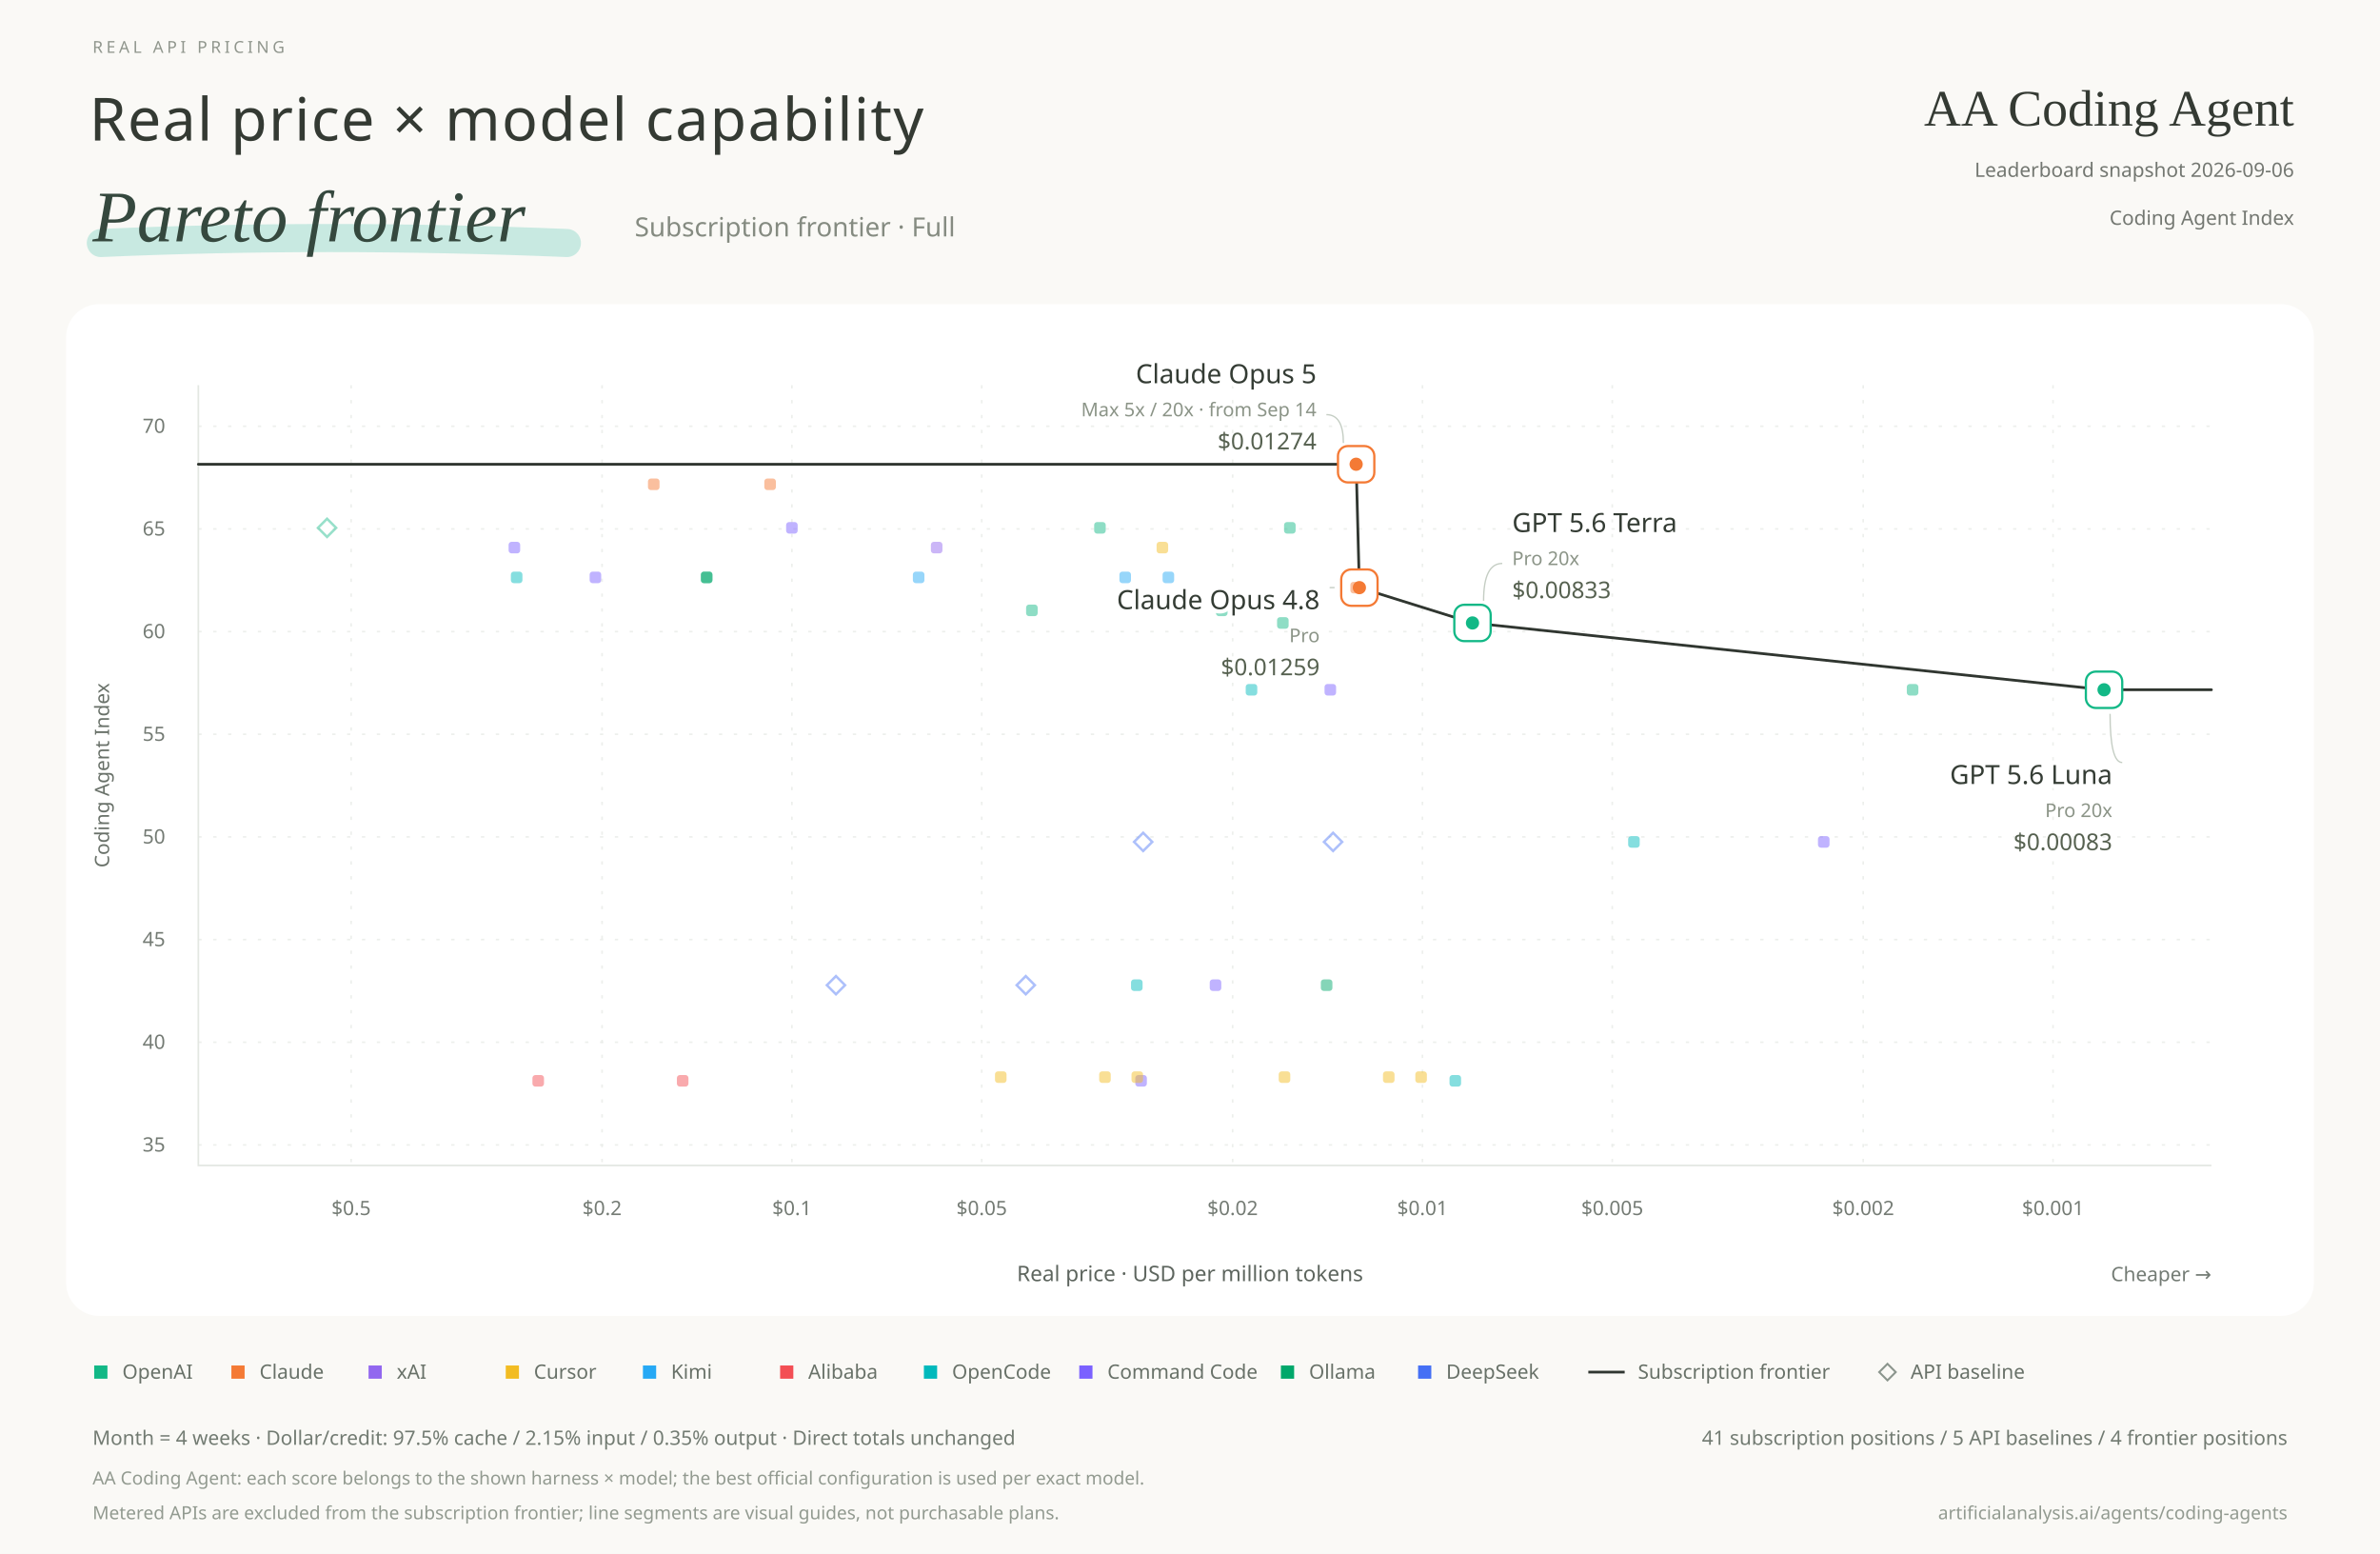
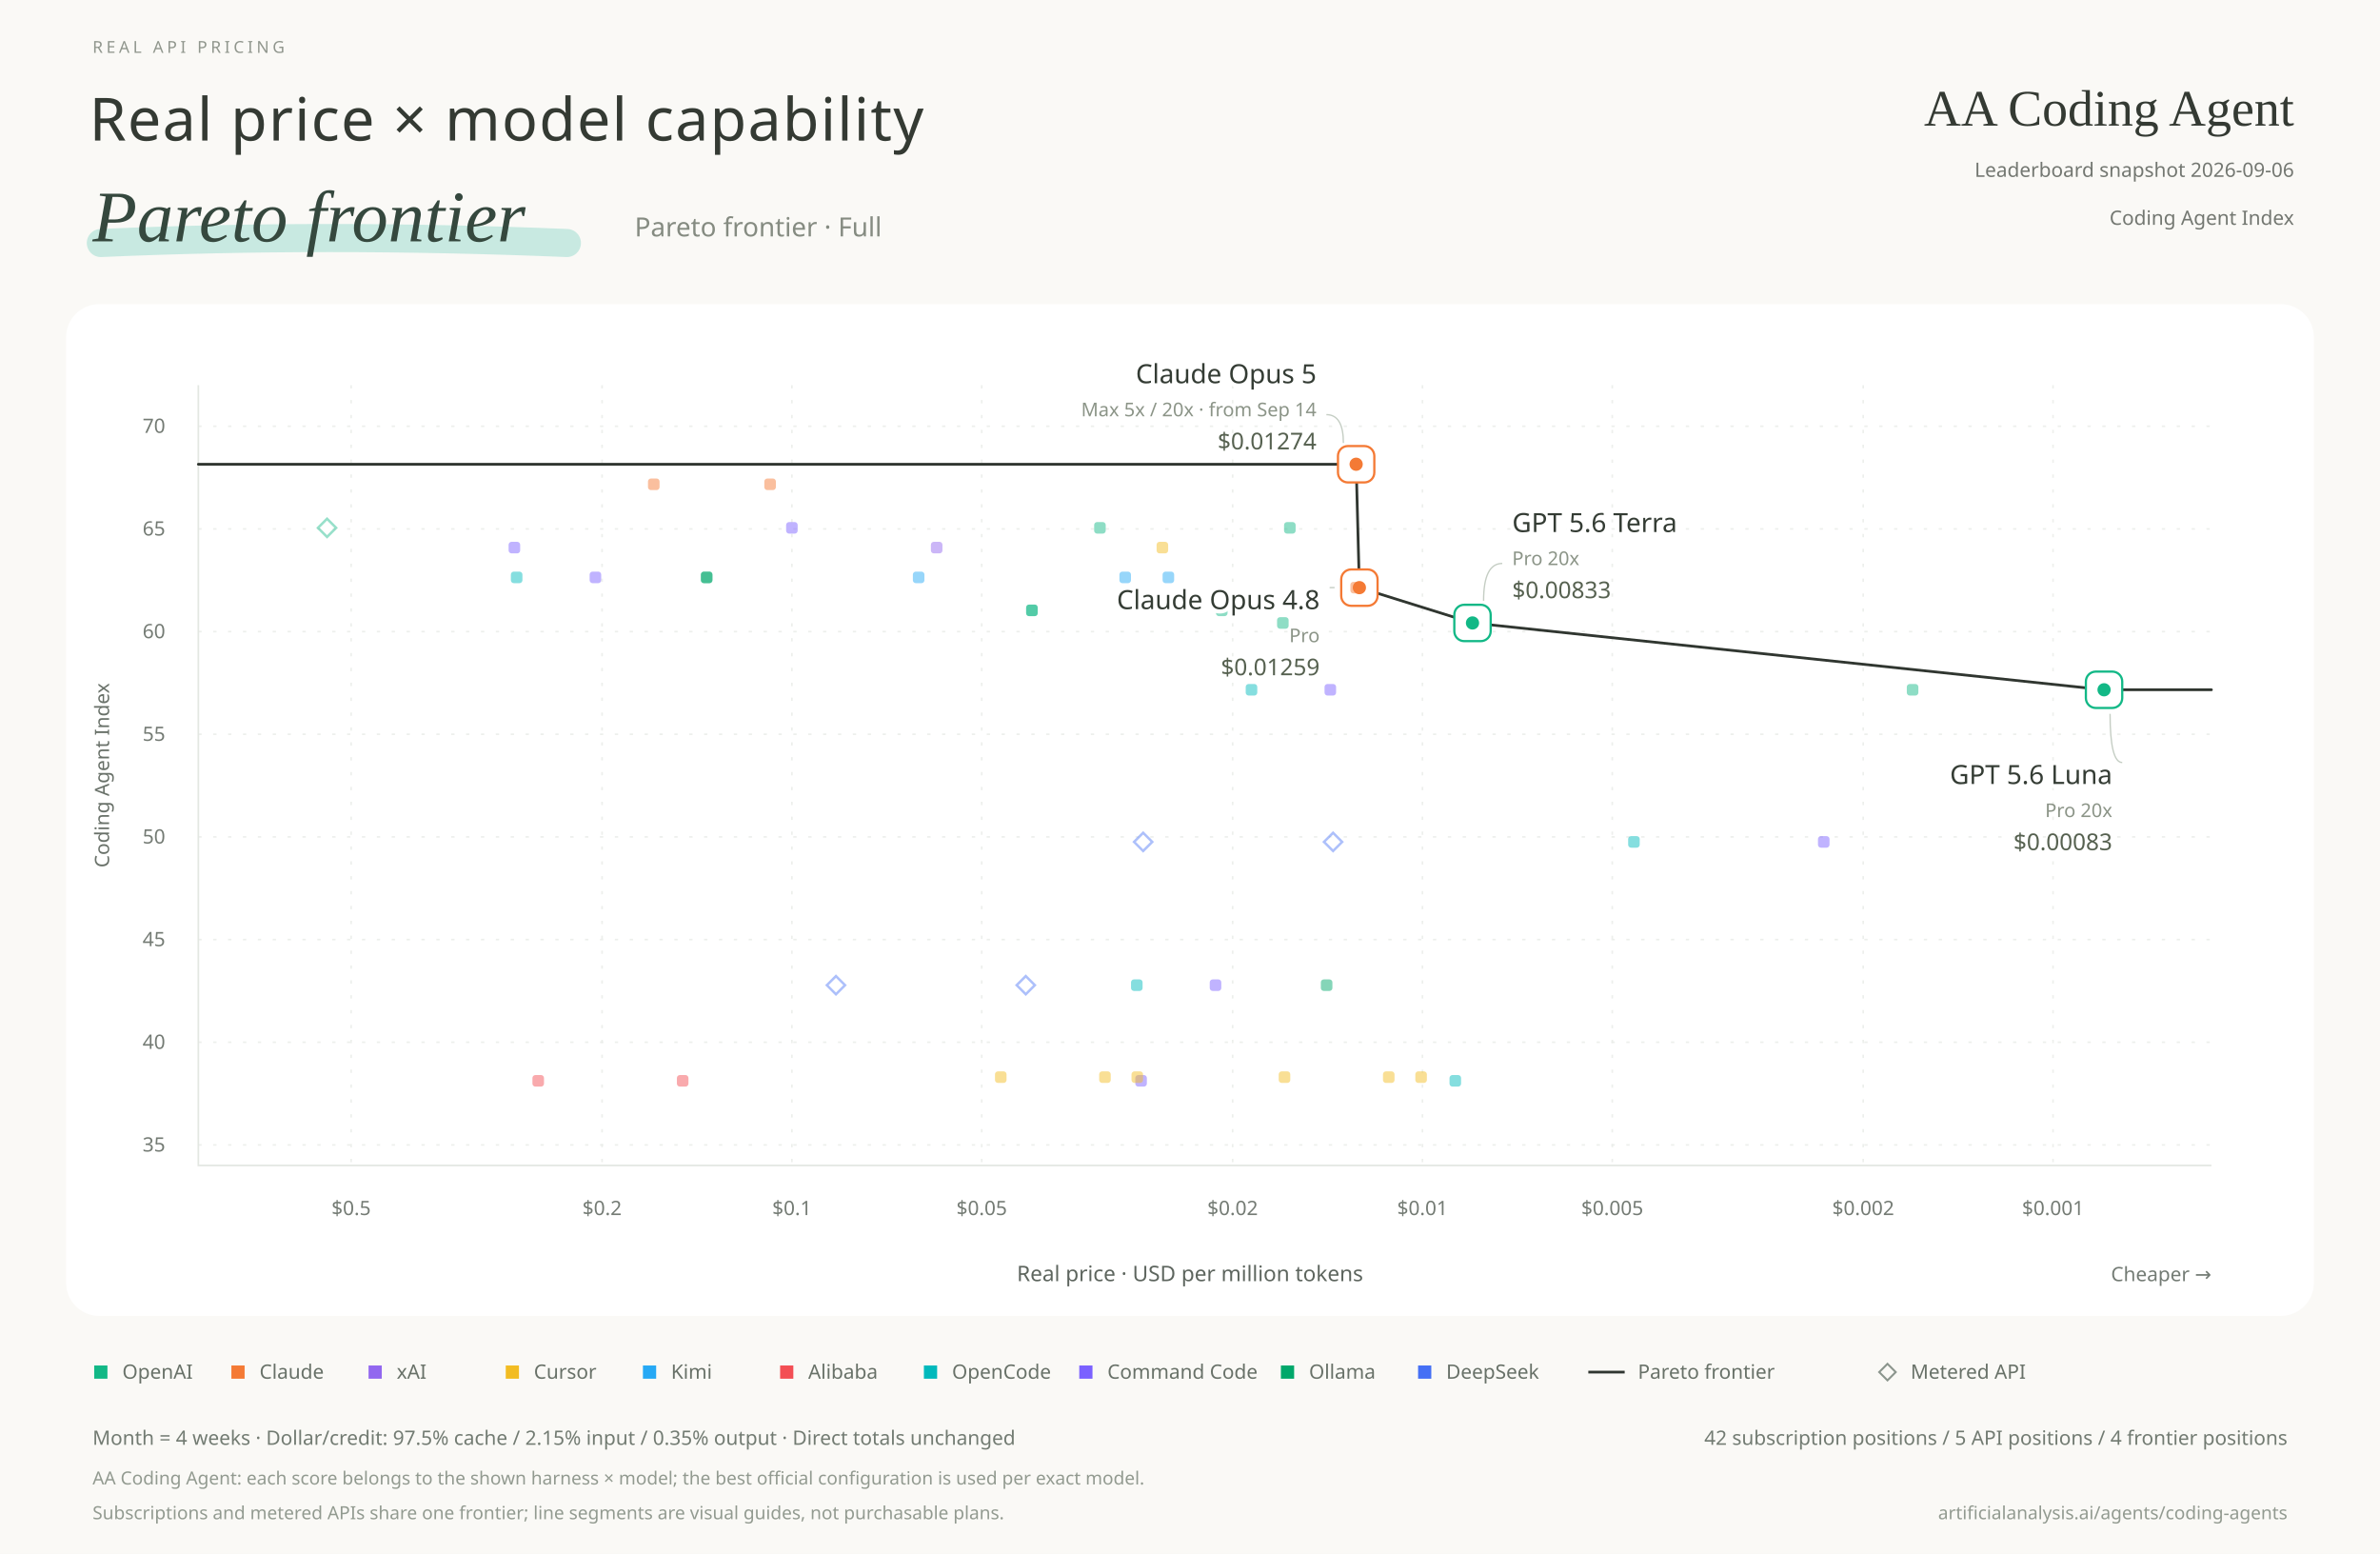
<svg xmlns="http://www.w3.org/2000/svg" width="1440" height="940" viewBox="0 0 1440 940" role="img" aria-labelledby="title desc">
  <style>text{font-family:"Microsoft YaHei","Segoe UI",sans-serif} .serif{font-family:"Times New Roman",serif} .number{font-family:"Segoe UI",sans-serif;font-variant-numeric:tabular-nums} .label-name{paint-order:stroke;stroke:#fff;stroke-width:5px;stroke-linejoin:round} .point:hover{opacity:1}</style>
  <rect width="1440" height="940" fill="#FAF9F6" />
  <text x="56.000" y="32.000" font-size="10" fill="#90968D" text-anchor="start" font-weight="400" letter-spacing="2.1">REAL API PRICING</text>
  <text x="54.000" y="85.000" font-size="36" fill="#343A33" text-anchor="start" font-weight="300" letter-spacing=".8">Real price × model capability</text>
  <path d="M61 147 Q197 141 343 147" stroke="#9FDDD0" stroke-width="17" stroke-linecap="round" opacity=".55" fill="none" />
  <text x="56.000" y="146.000" font-size="44" fill="#35483E" text-anchor="start" font-weight="400" class="serif" font-style="italic">Pareto frontier</text>
-   <text x="384.000" y="143.000" font-size="16" fill="#858B81" text-anchor="start" font-weight="300">Subscription frontier · Full</text>
+   <text x="384.000" y="143.000" font-size="16" fill="#858B81" text-anchor="start" font-weight="300">Pareto frontier · Full</text>
  <text x="1388.000" y="76.000" font-size="31" fill="#343A33" text-anchor="end" font-weight="400" class="serif">AA Coding Agent</text>
  <text x="1388.000" y="107.000" font-size="12" fill="#737771" text-anchor="end" font-weight="400">Leaderboard snapshot  2026-09-06</text>
  <text x="1388.000" y="136.000" font-size="12" fill="#737771" text-anchor="end" font-weight="400">Coding Agent Index</text>
  <rect x="40" y="184" width="1360" height="612" rx="20" fill="#FFFFFF" />
  <path d="M1242.169 233V705" stroke="#E8EBE7" stroke-dasharray="2 7" opacity=".8" />
  <text x="1242.169" y="735.000" font-size="12" fill="#747B74" text-anchor="middle" font-weight="400" class="number">$0.001</text>
  <path d="M1127.320 233V705" stroke="#E8EBE7" stroke-dasharray="2 7" opacity=".8" />
  <text x="1127.320" y="735.000" font-size="12" fill="#747B74" text-anchor="middle" font-weight="400" class="number">$0.002</text>
  <path d="M975.498 233V705" stroke="#E8EBE7" stroke-dasharray="2 7" opacity=".8" />
  <text x="975.498" y="735.000" font-size="12" fill="#747B74" text-anchor="middle" font-weight="400" class="number">$0.005</text>
  <path d="M860.649 233V705" stroke="#E8EBE7" stroke-dasharray="2 7" opacity=".8" />
  <text x="860.649" y="735.000" font-size="12" fill="#747B74" text-anchor="middle" font-weight="400" class="number">$0.01</text>
  <path d="M745.800 233V705" stroke="#E8EBE7" stroke-dasharray="2 7" opacity=".8" />
  <text x="745.800" y="735.000" font-size="12" fill="#747B74" text-anchor="middle" font-weight="400" class="number">$0.02</text>
  <path d="M593.978 233V705" stroke="#E8EBE7" stroke-dasharray="2 7" opacity=".8" />
  <text x="593.978" y="735.000" font-size="12" fill="#747B74" text-anchor="middle" font-weight="400" class="number">$0.05</text>
  <path d="M479.129 233V705" stroke="#E8EBE7" stroke-dasharray="2 7" opacity=".8" />
  <text x="479.129" y="735.000" font-size="12" fill="#747B74" text-anchor="middle" font-weight="400" class="number">$0.1</text>
  <path d="M364.280 233V705" stroke="#E8EBE7" stroke-dasharray="2 7" opacity=".8" />
  <text x="364.280" y="735.000" font-size="12" fill="#747B74" text-anchor="middle" font-weight="400" class="number">$0.2</text>
  <path d="M212.458 233V705" stroke="#E8EBE7" stroke-dasharray="2 7" opacity=".8" />
  <text x="212.458" y="735.000" font-size="12" fill="#747B74" text-anchor="middle" font-weight="400" class="number">$0.5</text>
  <path d="M120 692.579H1338" stroke="#E8EBE7" stroke-dasharray="2 7" opacity=".8" />
  <text x="100.000" y="696.579" font-size="12" fill="#747B74" text-anchor="end" font-weight="400" class="number">35</text>
  <path d="M120 630.474H1338" stroke="#E8EBE7" stroke-dasharray="2 7" opacity=".8" />
  <text x="100.000" y="634.474" font-size="12" fill="#747B74" text-anchor="end" font-weight="400" class="number">40</text>
  <path d="M120 568.368H1338" stroke="#E8EBE7" stroke-dasharray="2 7" opacity=".8" />
  <text x="100.000" y="572.368" font-size="12" fill="#747B74" text-anchor="end" font-weight="400" class="number">45</text>
  <path d="M120 506.263H1338" stroke="#E8EBE7" stroke-dasharray="2 7" opacity=".8" />
  <text x="100.000" y="510.263" font-size="12" fill="#747B74" text-anchor="end" font-weight="400" class="number">50</text>
  <path d="M120 444.158H1338" stroke="#E8EBE7" stroke-dasharray="2 7" opacity=".8" />
  <text x="100.000" y="448.158" font-size="12" fill="#747B74" text-anchor="end" font-weight="400" class="number">55</text>
  <path d="M120 382.053H1338" stroke="#E8EBE7" stroke-dasharray="2 7" opacity=".8" />
  <text x="100.000" y="386.053" font-size="12" fill="#747B74" text-anchor="end" font-weight="400" class="number">60</text>
  <path d="M120 319.947H1338" stroke="#E8EBE7" stroke-dasharray="2 7" opacity=".8" />
  <text x="100.000" y="323.947" font-size="12" fill="#747B74" text-anchor="end" font-weight="400" class="number">65</text>
  <path d="M120 257.842H1338" stroke="#E8EBE7" stroke-dasharray="2 7" opacity=".8" />
  <text x="100.000" y="261.842" font-size="12" fill="#747B74" text-anchor="end" font-weight="400" class="number">70</text>
  <path d="M120 233V705H1338" fill="none" stroke="#E3E7E2" />
  <text x="66.000" y="469.000" font-size="12" fill="#697169" text-anchor="middle" font-weight="400" transform="rotate(-90 66 469.0)">Coding Agent Index</text>
  <text x="720.000" y="775.000" font-size="13" fill="#5D655E" text-anchor="middle" font-weight="400">Real price · USD per million tokens</text>
  <text x="1338.000" y="775.000" font-size="12" fill="#737B74" text-anchor="end" font-weight="400">Cheaper →</text>
  <path id="frontier" d="M120.000,280.824 L820.525,280.824 L822.487,355.465 L890.924,376.835 L1273.042,417.253 L1338.000,417.253" fill="none" stroke="#303630" stroke-width="1.65" stroke-linecap="round" stroke-linejoin="round" />
  <g class="point" data-billing="subscription" data-frontier="false" data-price="0.03247" data-score="65.0524" data-x="665.508" data-y="319.297" transform="translate(665.508 319.297)">
    <rect x="-3.5" y="-3.5" width="7" height="7" rx="1.8" fill="#12B886" opacity=".48" />
  </g>
  <g class="point" data-billing="subscription" data-frontier="false" data-price="0.01623" data-score="65.0524" data-x="780.408" data-y="319.297" transform="translate(780.408 319.297)">
    <rect x="-3.5" y="-3.5" width="7" height="7" rx="1.8" fill="#12B886" opacity=".48" />
  </g>
  <g class="point" data-billing="subscription" data-frontier="true" data-price="0.01259" data-score="62.1405" data-x="822.487" data-y="355.465" transform="translate(822.487 355.465)">
    <rect x="-11" y="-11" width="22" height="22" rx="6" fill="#FFF" stroke="#F47A35" stroke-width="1.35" />
    <circle r="4" fill="#F47A35" />
  </g>
  <g class="point" data-billing="subscription" data-frontier="true" data-price="0.01274" data-score="68.1498" data-x="820.525" data-y="280.824" transform="translate(820.525 280.824)">
    <rect x="-11" y="-11" width="22" height="22" rx="6" fill="#FFF" stroke="#F47A35" stroke-width="1.35" />
    <circle r="4" fill="#F47A35" />
  </g>
  <g class="point" data-billing="subscription" data-frontier="false" data-price="0.02529" data-score="62.6388" data-x="706.916" data-y="349.276" transform="translate(706.916 349.276)">
    <rect x="-3.5" y="-3.5" width="7" height="7" rx="1.8" fill="#26A9F5" opacity=".48" />
  </g>
  <g class="point" data-billing="subscription" data-frontier="false" data-price="0.06295" data-score="62.6388" data-x="555.816" data-y="349.276" transform="translate(555.816 349.276)">
    <rect x="-3.5" y="-3.5" width="7" height="7" rx="1.8" fill="#26A9F5" opacity=".48" />
  </g>
  <g class="point" data-billing="subscription" data-frontier="false" data-price="0.02961" data-score="62.6388" data-x="680.786" data-y="349.276" transform="translate(680.786 349.276)">
    <rect x="-3.5" y="-3.5" width="7" height="7" rx="1.8" fill="#26A9F5" opacity=".48" />
  </g>
  <g class="point" data-billing="subscription" data-frontier="false" data-price="0.14901" data-score="38.1218" data-x="413.044" data-y="653.803" transform="translate(413.044 653.803)">
    <rect x="-3.5" y="-3.5" width="7" height="7" rx="1.8" fill="#F34E54" opacity=".48" />
  </g>
  <g class="point" data-billing="subscription" data-frontier="false" data-price="0.25253" data-score="38.1218" data-x="325.639" data-y="653.803" transform="translate(325.639 653.803)">
    <rect x="-3.5" y="-3.5" width="7" height="7" rx="1.8" fill="#F34E54" opacity=".48" />
  </g>
  <g class="point" data-billing="subscription" data-frontier="false" data-price="0.01867" data-score="57.1661" data-x="757.202" data-y="417.253" transform="translate(757.202 417.253)">
    <rect x="-3.5" y="-3.5" width="7" height="7" rx="1.8" fill="#00B9BC" opacity=".48" />
  </g>
  <g class="point" data-billing="subscription" data-frontier="false" data-price="0.27322" data-score="62.6388" data-x="312.591" data-y="349.276" transform="translate(312.591 349.276)">
    <rect x="-3.5" y="-3.5" width="7" height="7" rx="1.8" fill="#00B9BC" opacity=".48" />
  </g>
  <g class="point" data-billing="subscription" data-frontier="false" data-price="0.00887" data-score="38.1218" data-x="880.517" data-y="653.803" transform="translate(880.517 653.803)">
    <rect x="-3.5" y="-3.5" width="7" height="7" rx="1.8" fill="#00B9BC" opacity=".48" />
  </g>
  <g class="point" data-billing="subscription" data-frontier="false" data-price="0.02838" data-score="42.7797" data-x="687.816" data-y="595.947" transform="translate(687.816 595.947)">
    <rect x="-3.5" y="-3.5" width="7" height="7" rx="1.8" fill="#00B9BC" opacity=".48" />
  </g>
  <g class="point" data-billing="subscription" data-frontier="false" data-price="0.00462" data-score="49.7576" data-x="988.595" data-y="509.274" transform="translate(988.595 509.274)">
    <rect x="-3.5" y="-3.5" width="7" height="7" rx="1.8" fill="#00B9BC" opacity=".48" />
  </g>
  <g class="point" data-billing="subscription" data-frontier="false" data-price="0.1" data-score="65.0524" data-x="479.129" data-y="319.297" transform="translate(479.129 319.297)">
    <rect x="-3.5" y="-3.5" width="7" height="7" rx="1.8" fill="#7B61FF" opacity=".48" />
  </g>
  <g class="point" data-billing="subscription" data-frontier="false" data-price="0.00231" data-score="49.7576" data-x="1103.443" data-y="509.274" transform="translate(1103.443 509.274)">
    <rect x="-3.5" y="-3.5" width="7" height="7" rx="1.8" fill="#7B61FF" opacity=".48" />
  </g>
  <g class="point" data-billing="subscription" data-frontier="false" data-price="0.02794" data-score="38.1218" data-x="690.405" data-y="653.803" transform="translate(690.405 653.803)">
    <rect x="-3.5" y="-3.5" width="7" height="7" rx="1.8" fill="#7B61FF" opacity=".48" />
  </g>
  <g class="point" data-billing="subscription" data-frontier="false" data-price="0.02129" data-score="42.7797" data-x="735.443" data-y="595.947" transform="translate(735.443 595.947)">
    <rect x="-3.5" y="-3.5" width="7" height="7" rx="1.8" fill="#7B61FF" opacity=".48" />
  </g>
  <g class="point" data-billing="subscription" data-frontier="false" data-price="0.014" data-score="57.1661" data-x="804.898" data-y="417.253" transform="translate(804.898 417.253)">
    <rect x="-3.5" y="-3.5" width="7" height="7" rx="1.8" fill="#7B61FF" opacity=".48" />
  </g>
  <g class="point" data-billing="subscription" data-frontier="false" data-price="0.20492" data-score="62.6388" data-x="360.254" data-y="349.276" transform="translate(360.254 349.276)">
    <rect x="-3.5" y="-3.5" width="7" height="7" rx="1.8" fill="#7B61FF" opacity=".48" />
  </g>
  <g class="point" data-billing="subscription" data-frontier="false" data-price="0.27548" data-score="64.09" data-x="311.226" data-y="331.251" transform="translate(311.226 331.251)">
    <rect x="-3.5" y="-3.5" width="7" height="7" rx="1.8" fill="#7B61FF" opacity=".48" />
  </g>
  <g class="point" data-billing="subscription" data-frontier="false" data-price="0.01419" data-score="42.7797" data-x="802.665" data-y="595.947" transform="translate(802.665 595.947)">
    <rect x="-3.5" y="-3.5" width="7" height="7" rx="1.8" fill="#00A86B" opacity=".48" />
  </g>
  <g class="point" data-billing="subscription" data-frontier="false" data-price="0.13652" data-score="62.6388" data-x="427.549" data-y="349.276" transform="translate(427.549 349.276)">
    <rect x="-3.5" y="-3.5" width="7" height="7" rx="1.8" fill="#00A86B" opacity=".48" />
  </g>
  <g class="point" data-billing="subscription" data-frontier="false" data-price="0.1365" data-score="62.6388" data-x="427.573" data-y="349.276" transform="translate(427.573 349.276)">
    <rect x="-3.5" y="-3.5" width="7" height="7" rx="1.8" fill="#00A86B" opacity=".48" />
  </g>
  <g class="point" data-billing="subscription" data-frontier="false" data-price="0.01665" data-score="60.4201" data-x="776.175" data-y="376.835" transform="translate(776.175 376.835)">
    <rect x="-3.5" y="-3.5" width="7" height="7" rx="1.8" fill="#12B886" opacity=".48" />
  </g>
  <g class="point" data-billing="subscription" data-frontier="false" data-price="0.00167" data-score="57.1661" data-x="1157.198" data-y="417.253" transform="translate(1157.198 417.253)">
    <rect x="-3.5" y="-3.5" width="7" height="7" rx="1.8" fill="#12B886" opacity=".48" />
  </g>
+   <g class="point" data-billing="subscription" data-frontier="false" data-price="0.04162" data-score="61.0333" data-x="624.373" data-y="369.218" transform="translate(624.373 369.218)">
+     <rect x="-3.5" y="-3.5" width="7" height="7" rx="1.8" fill="#12B886" opacity=".48" />
+   </g>
  <g class="point" data-billing="subscription" data-frontier="false" data-price="0.04163" data-score="61.0333" data-x="624.333" data-y="369.218" transform="translate(624.333 369.218)">
    <rect x="-3.5" y="-3.5" width="7" height="7" rx="1.8" fill="#12B886" opacity=".48" />
  </g>
  <g class="point" data-billing="subscription" data-frontier="true" data-price="0.00833" data-score="60.4201" data-x="890.924" data-y="376.835" transform="translate(890.924 376.835)">
    <rect x="-11" y="-11" width="22" height="22" rx="6" fill="#FFF" stroke="#12B886" stroke-width="1.35" />
    <circle r="4" fill="#12B886" />
  </g>
  <g class="point" data-billing="subscription" data-frontier="true" data-price="0.00083" data-score="57.1661" data-x="1273.042" data-y="417.253" transform="translate(1273.042 417.253)">
    <rect x="-11" y="-11" width="22" height="22" rx="6" fill="#FFF" stroke="#12B886" stroke-width="1.35" />
    <circle r="4" fill="#12B886" />
  </g>
  <g class="point" data-billing="subscription" data-frontier="false" data-price="0.02081" data-score="61.0333" data-x="739.222" data-y="369.218" transform="translate(739.222 369.218)">
    <rect x="-3.5" y="-3.5" width="7" height="7" rx="1.8" fill="#12B886" opacity=".48" />
  </g>
  <g class="point" data-billing="subscription" data-frontier="false" data-price="0.01274" data-score="62.1405" data-x="820.525" data-y="355.465" transform="translate(820.525 355.465)">
    <rect x="-3.5" y="-3.5" width="7" height="7" rx="1.8" fill="#F47A35" opacity=".48" />
  </g>
-   <g class="point" data-billing="subscription" data-frontier="false" data-price="0.16561" data-score="67.1728" data-x="395.543" data-y="292.959" transform="translate(395.543 292.959)">
+   <g class="point" data-billing="subscription" data-frontier="false" data-price="0.1656" data-score="67.1728" data-x="395.553" data-y="292.959" transform="translate(395.553 292.959)">
    <rect x="-3.5" y="-3.5" width="7" height="7" rx="1.8" fill="#F47A35" opacity=".48" />
  </g>
  <g class="point" data-billing="subscription" data-frontier="false" data-price="0.10828" data-score="67.1728" data-x="465.948" data-y="292.959" transform="translate(465.948 292.959)">
    <rect x="-3.5" y="-3.5" width="7" height="7" rx="1.8" fill="#F47A35" opacity=".48" />
  </g>
  <g class="point" data-billing="subscription" data-frontier="false" data-price="0.01005" data-score="38.3008" data-x="859.822" data-y="651.580" transform="translate(859.822 651.580)">
    <rect x="-3.5" y="-3.5" width="7" height="7" rx="1.8" fill="#F2BC22" opacity=".48" />
  </g>
  <g class="point" data-billing="subscription" data-frontier="false" data-price="0.02585" data-score="64.09" data-x="703.287" data-y="331.251" transform="translate(703.287 331.251)">
    <rect x="-3.5" y="-3.5" width="7" height="7" rx="1.8" fill="#F2BC22" opacity=".48" />
  </g>
  <g class="point" data-billing="subscription" data-frontier="false" data-price="0.01655" data-score="38.3008" data-x="777.173" data-y="651.580" transform="translate(777.173 651.580)">
    <rect x="-3.5" y="-3.5" width="7" height="7" rx="1.8" fill="#F2BC22" opacity=".48" />
  </g>
  <g class="point" data-billing="subscription" data-frontier="false" data-price="0.01131" data-score="38.3008" data-x="840.252" data-y="651.580" transform="translate(840.252 651.580)">
    <rect x="-3.5" y="-3.5" width="7" height="7" rx="1.8" fill="#F2BC22" opacity=".48" />
  </g>
  <g class="point" data-billing="subscription" data-frontier="false" data-price="0.05894" data-score="64.09" data-x="566.722" data-y="331.251" transform="translate(566.722 331.251)">
    <rect x="-3.5" y="-3.5" width="7" height="7" rx="1.8" fill="#9267EF" opacity=".48" />
  </g>
  <g class="point" data-billing="subscription" data-frontier="false" data-price="0.02833" data-score="38.3008" data-x="688.108" data-y="651.580" transform="translate(688.108 651.580)">
    <rect x="-3.5" y="-3.5" width="7" height="7" rx="1.8" fill="#F2BC22" opacity=".48" />
  </g>
  <g class="point" data-billing="subscription" data-frontier="false" data-price="0.04664" data-score="38.3008" data-x="605.504" data-y="651.580" transform="translate(605.504 651.580)">
    <rect x="-3.5" y="-3.5" width="7" height="7" rx="1.8" fill="#F2BC22" opacity=".48" />
  </g>
  <g class="point" data-billing="subscription" data-frontier="false" data-price="0.03188" data-score="38.3008" data-x="668.547" data-y="651.580" transform="translate(668.547 651.580)">
    <rect x="-3.5" y="-3.5" width="7" height="7" rx="1.8" fill="#F2BC22" opacity=".48" />
  </g>
  <g class="point" data-billing="metered" data-frontier="false" data-price="0.01386" data-score="49.7576" data-x="806.563" data-y="509.274" transform="translate(806.563 509.274)">
    <path d="M0 -5.5L5.5 0 0 5.5 -5.5 0Z" fill="white" stroke="#4570F5" stroke-width="1.5" opacity=".44" />
  </g>
  <g class="point" data-billing="metered" data-frontier="false" data-price="0.02773" data-score="49.7576" data-x="691.655" data-y="509.274" transform="translate(691.655 509.274)">
    <path d="M0 -5.5L5.5 0 0 5.5 -5.5 0Z" fill="white" stroke="#4570F5" stroke-width="1.5" opacity=".44" />
  </g>
  <g class="point" data-billing="metered" data-frontier="false" data-price="0.04257" data-score="42.7797" data-x="620.633" data-y="595.947" transform="translate(620.633 595.947)">
    <path d="M0 -5.5L5.5 0 0 5.5 -5.5 0Z" fill="white" stroke="#4570F5" stroke-width="1.5" opacity=".44" />
  </g>
  <g class="point" data-billing="metered" data-frontier="false" data-price="0.08514" data-score="42.7797" data-x="505.785" data-y="595.947" transform="translate(505.785 595.947)">
    <path d="M0 -5.5L5.5 0 0 5.5 -5.5 0Z" fill="white" stroke="#4570F5" stroke-width="1.5" opacity=".44" />
  </g>
  <g class="point" data-billing="metered" data-frontier="false" data-price="0.546" data-score="65.0524" data-x="197.876" data-y="319.297" transform="translate(197.876 319.297)">
    <path d="M0 -5.5L5.5 0 0 5.5 -5.5 0Z" fill="white" stroke="#12B886" stroke-width="1.5" opacity=".44" />
  </g>
  <g class="front-label" data-model="claude-opus-5">
    <path d="M812.807,267.961Q812.807,250.824 802.525,250.824" stroke="#C4CDC3" stroke-width=".8" fill="none" />
    <text x="796.525" y="231.824" font-size="16" fill="#343C34" text-anchor="end" font-weight="400" class="label-name">Claude Opus 5</text>
    <text x="796.525" y="251.824" font-size="11.5" fill="#8B9487" text-anchor="end" font-weight="400">Max 5x / 20x · from Sep 14</text>
    <text x="796.525" y="271.824" font-size="14" fill="#566150" text-anchor="end" font-weight="400" class="number">$0.01274</text>
  </g>
  <g class="front-label" data-model="claude-opus-4.8">
    <path d="M807.487,355.465Q807.487,355.465 804.487,355.465" stroke="#C4CDC3" stroke-width=".8" fill="none" />
    <text x="798.487" y="368.465" font-size="16" fill="#343C34" text-anchor="end" font-weight="400" class="label-name">Claude Opus 4.8</text>
    <text x="798.487" y="388.465" font-size="11.5" fill="#8B9487" text-anchor="end" font-weight="400">Pro</text>
    <text x="798.487" y="408.465" font-size="14" fill="#566150" text-anchor="end" font-weight="400" class="number">$0.01259</text>
  </g>
  <g class="front-label" data-model="gpt-5.6-terra">
    <path d="M897.633,363.418Q897.633,340.835 908.924,340.835" stroke="#C4CDC3" stroke-width=".8" fill="none" />
    <text x="914.924" y="321.835" font-size="16" fill="#343C34" text-anchor="start" font-weight="400" class="label-name">GPT 5.6 Terra</text>
    <text x="914.924" y="341.835" font-size="11.5" fill="#8B9487" text-anchor="start" font-weight="400">Pro 20x</text>
    <text x="914.924" y="361.835" font-size="14" fill="#566150" text-anchor="start" font-weight="400" class="number">$0.00833</text>
  </g>
  <g class="front-label" data-model="gpt-5.6-luna">
    <path d="M1276.680,431.805Q1276.680,461.253 1284.042,461.253" stroke="#C4CDC3" stroke-width=".8" fill="none" />
    <text x="1278.042" y="474.253" font-size="16" fill="#343C34" text-anchor="end" font-weight="400" class="label-name">GPT 5.6 Luna</text>
    <text x="1278.042" y="494.253" font-size="11.5" fill="#8B9487" text-anchor="end" font-weight="400">Pro 20x</text>
    <text x="1278.042" y="514.253" font-size="14" fill="#566150" text-anchor="end" font-weight="400" class="number">$0.00083</text>
  </g>
  <rect x="57" y="826" width="8" height="8" fill="#12B886" />
  <text x="74.000" y="834.000" font-size="12" fill="#687168" text-anchor="start" font-weight="400">OpenAI</text>
  <rect x="140" y="826" width="8" height="8" fill="#F47A35" />
  <text x="157.000" y="834.000" font-size="12" fill="#687168" text-anchor="start" font-weight="400">Claude</text>
  <rect x="223" y="826" width="8" height="8" fill="#9267EF" />
  <text x="240.000" y="834.000" font-size="12" fill="#687168" text-anchor="start" font-weight="400">xAI</text>
  <rect x="306" y="826" width="8" height="8" fill="#F2BC22" />
  <text x="323.000" y="834.000" font-size="12" fill="#687168" text-anchor="start" font-weight="400">Cursor</text>
  <rect x="389" y="826" width="8" height="8" fill="#26A9F5" />
  <text x="406.000" y="834.000" font-size="12" fill="#687168" text-anchor="start" font-weight="400">Kimi</text>
  <rect x="472" y="826" width="8" height="8" fill="#F34E54" />
  <text x="489.000" y="834.000" font-size="12" fill="#687168" text-anchor="start" font-weight="400">Alibaba</text>
  <rect x="559" y="826" width="8" height="8" fill="#00B9BC" />
  <text x="576.000" y="834.000" font-size="12" fill="#687168" text-anchor="start" font-weight="400">OpenCode</text>
  <rect x="653" y="826" width="8" height="8" fill="#7B61FF" />
  <text x="670.000" y="834.000" font-size="12" fill="#687168" text-anchor="start" font-weight="400">Command Code</text>
  <rect x="775" y="826" width="8" height="8" fill="#00A86B" />
  <text x="792.000" y="834.000" font-size="12" fill="#687168" text-anchor="start" font-weight="400">Ollama</text>
  <rect x="858" y="826" width="8" height="8" fill="#4570F5" />
  <text x="875.000" y="834.000" font-size="12" fill="#687168" text-anchor="start" font-weight="400">DeepSeek</text>
  <path d="M961 830h22" stroke="#303630" stroke-width="1.65" />
-   <text x="991.000" y="834.000" font-size="12" fill="#687168" text-anchor="start" font-weight="400">Subscription frontier</text>
+   <text x="991.000" y="834.000" font-size="12" fill="#687168" text-anchor="start" font-weight="400">Pareto frontier</text>
  <path d="M1142 825l5 5-5 5-5-5Z" fill="none" stroke="#8B958D" stroke-width="1.2" />
-   <text x="1156.000" y="834.000" font-size="12" fill="#687168" text-anchor="start" font-weight="400">API baseline</text>
+   <text x="1156.000" y="834.000" font-size="12" fill="#687168" text-anchor="start" font-weight="400">Metered API</text>
  <text x="56.000" y="874.000" font-size="12" fill="#727B72" text-anchor="start" font-weight="400">Month = 4 weeks · Dollar/credit: 97.5% cache / 2.15% input / 0.35% output · Direct totals unchanged</text>
-   <text x="1384.000" y="874.000" font-size="12" fill="#727B72" text-anchor="end" font-weight="400">41 subscription positions / 5 API baselines / 4 frontier positions</text>
+   <text x="1384.000" y="874.000" font-size="12" fill="#727B72" text-anchor="end" font-weight="400">42 subscription positions / 5 API positions / 4 frontier positions</text>
  <text x="56.000" y="898.000" font-size="11" fill="#929A90" text-anchor="start" font-weight="400">AA Coding Agent: each score belongs to the shown harness × model; the best official configuration is used per exact model.</text>
-   <text x="56.000" y="919.000" font-size="11" fill="#929A90" text-anchor="start" font-weight="400">Metered APIs are excluded from the subscription frontier; line segments are visual guides, not purchasable plans.</text>
+   <text x="56.000" y="919.000" font-size="11" fill="#929A90" text-anchor="start" font-weight="400">Subscriptions and metered APIs share one frontier; line segments are visual guides, not purchasable plans.</text>
  <text x="1384.000" y="919.000" font-size="11" fill="#929A90" text-anchor="end" font-weight="400">artificialanalysis.ai/agents/coding-agents</text>
</svg>
